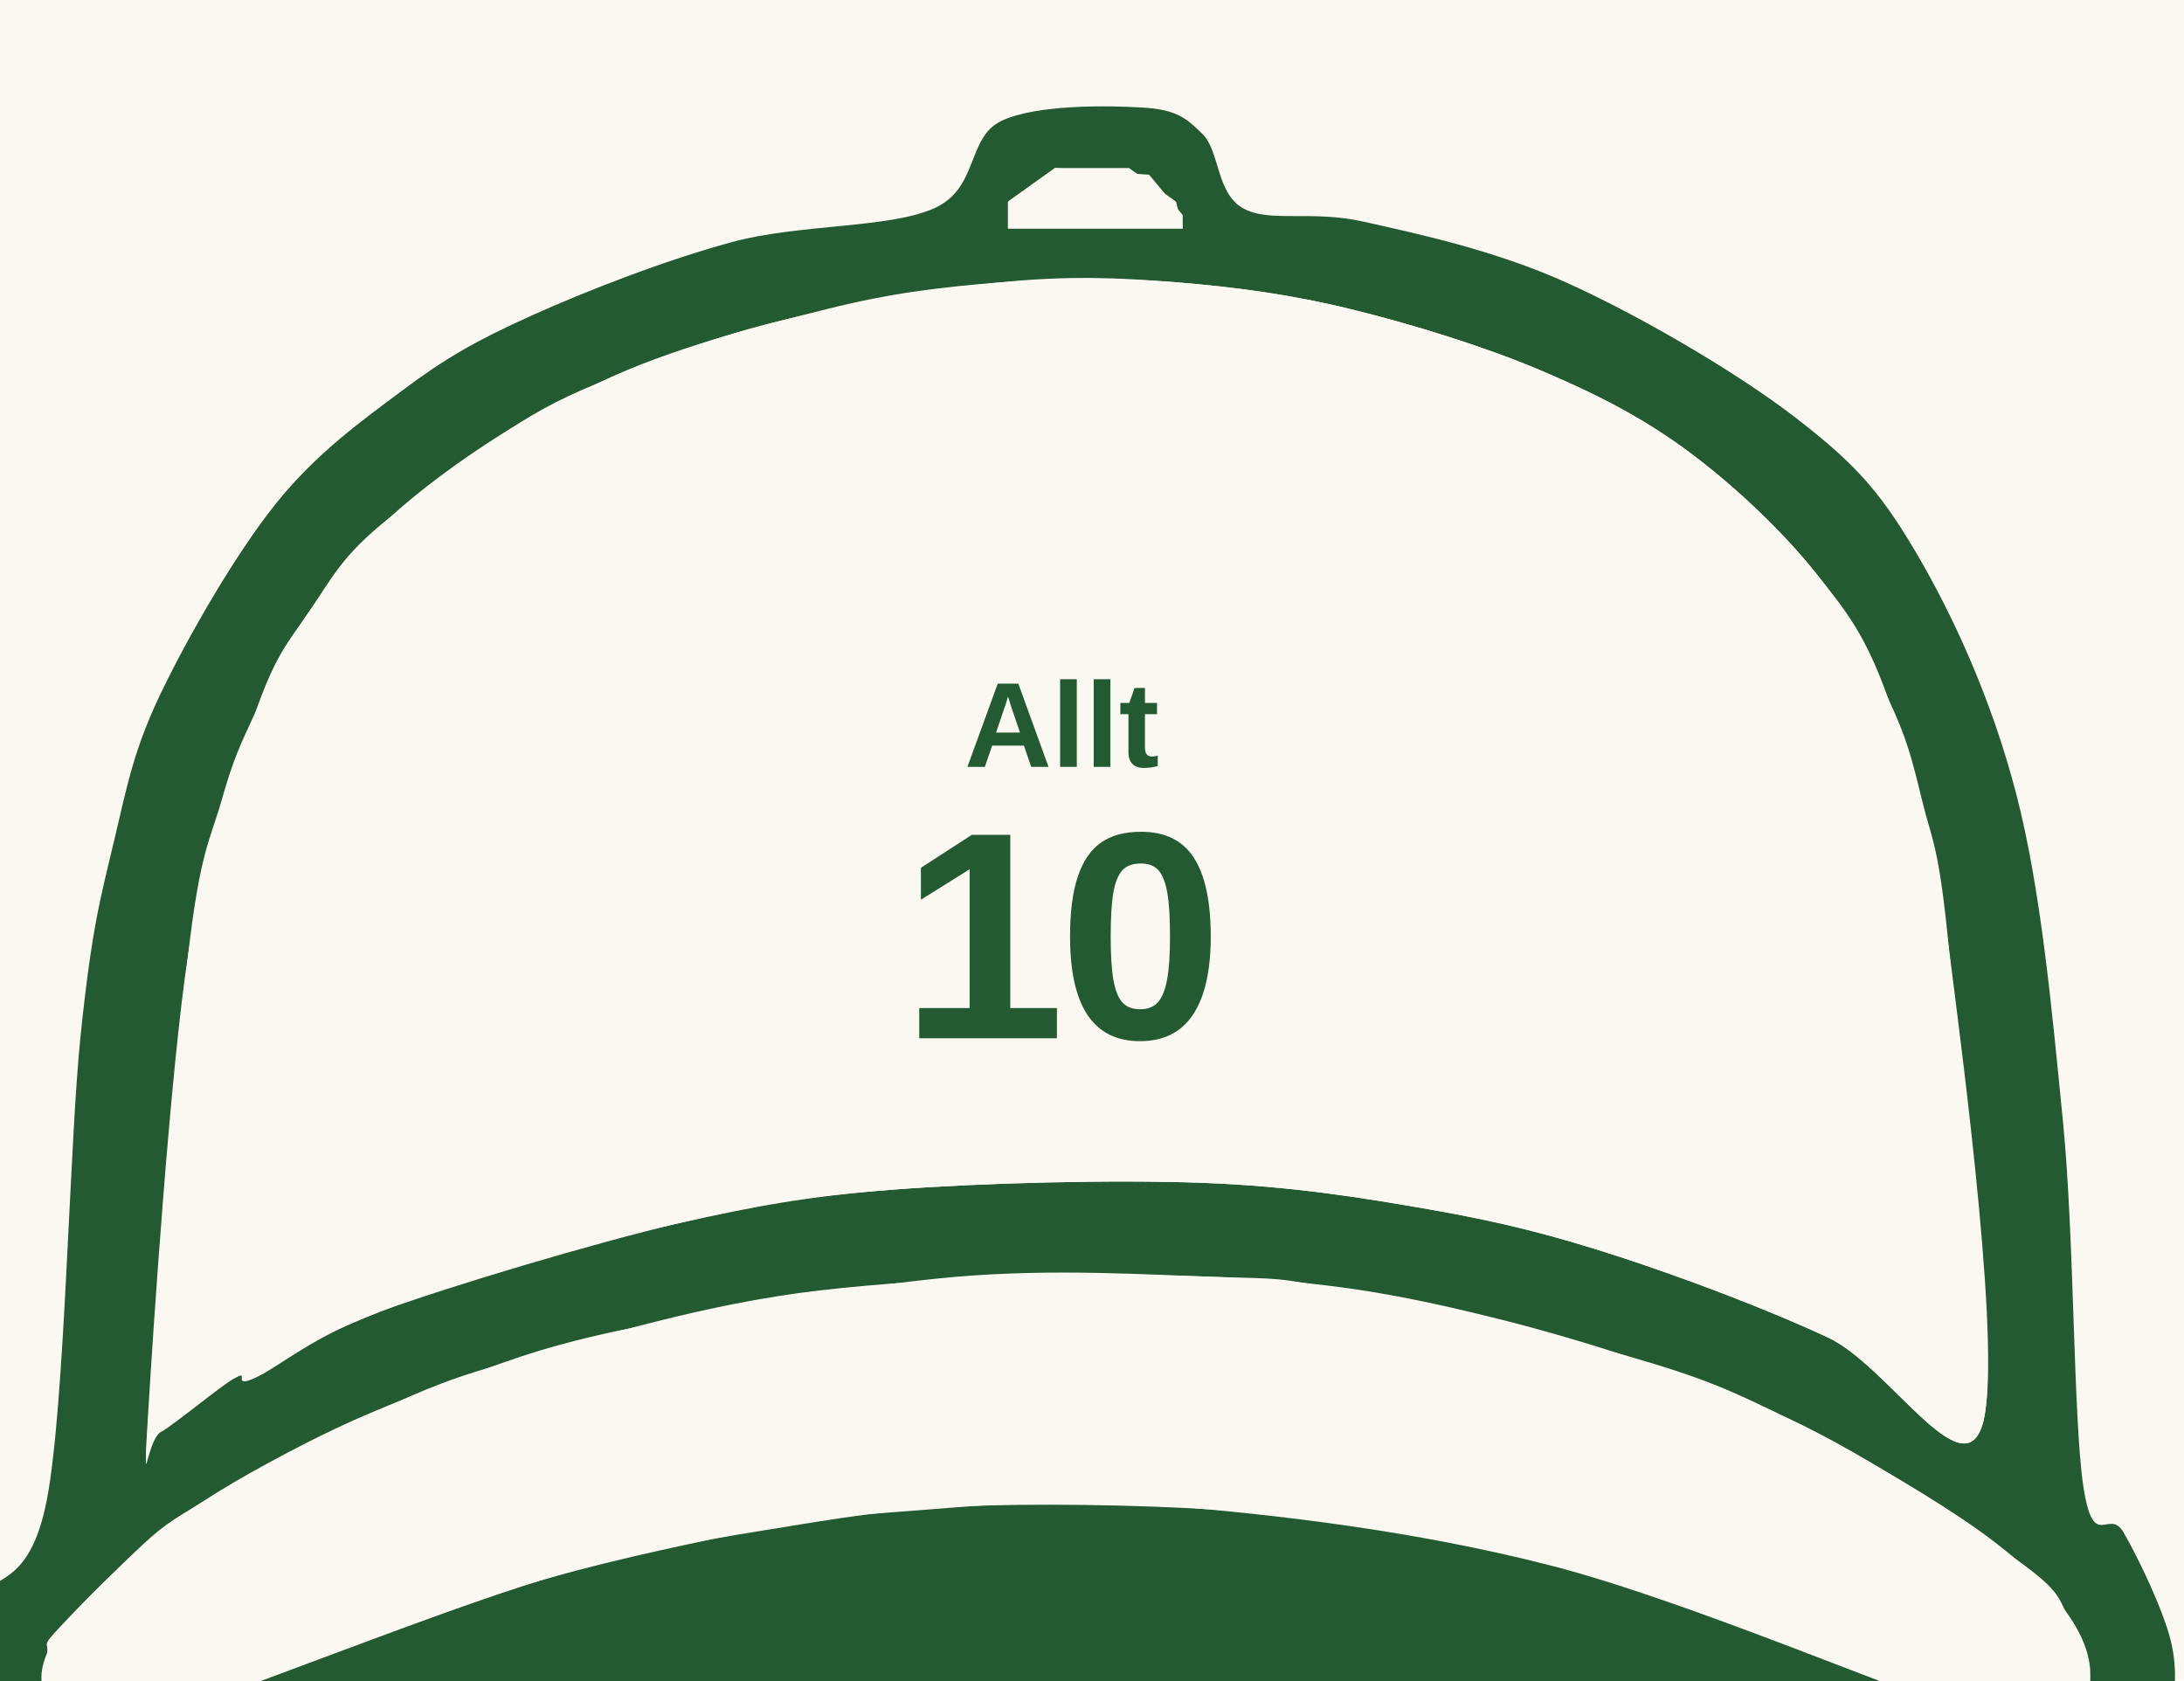
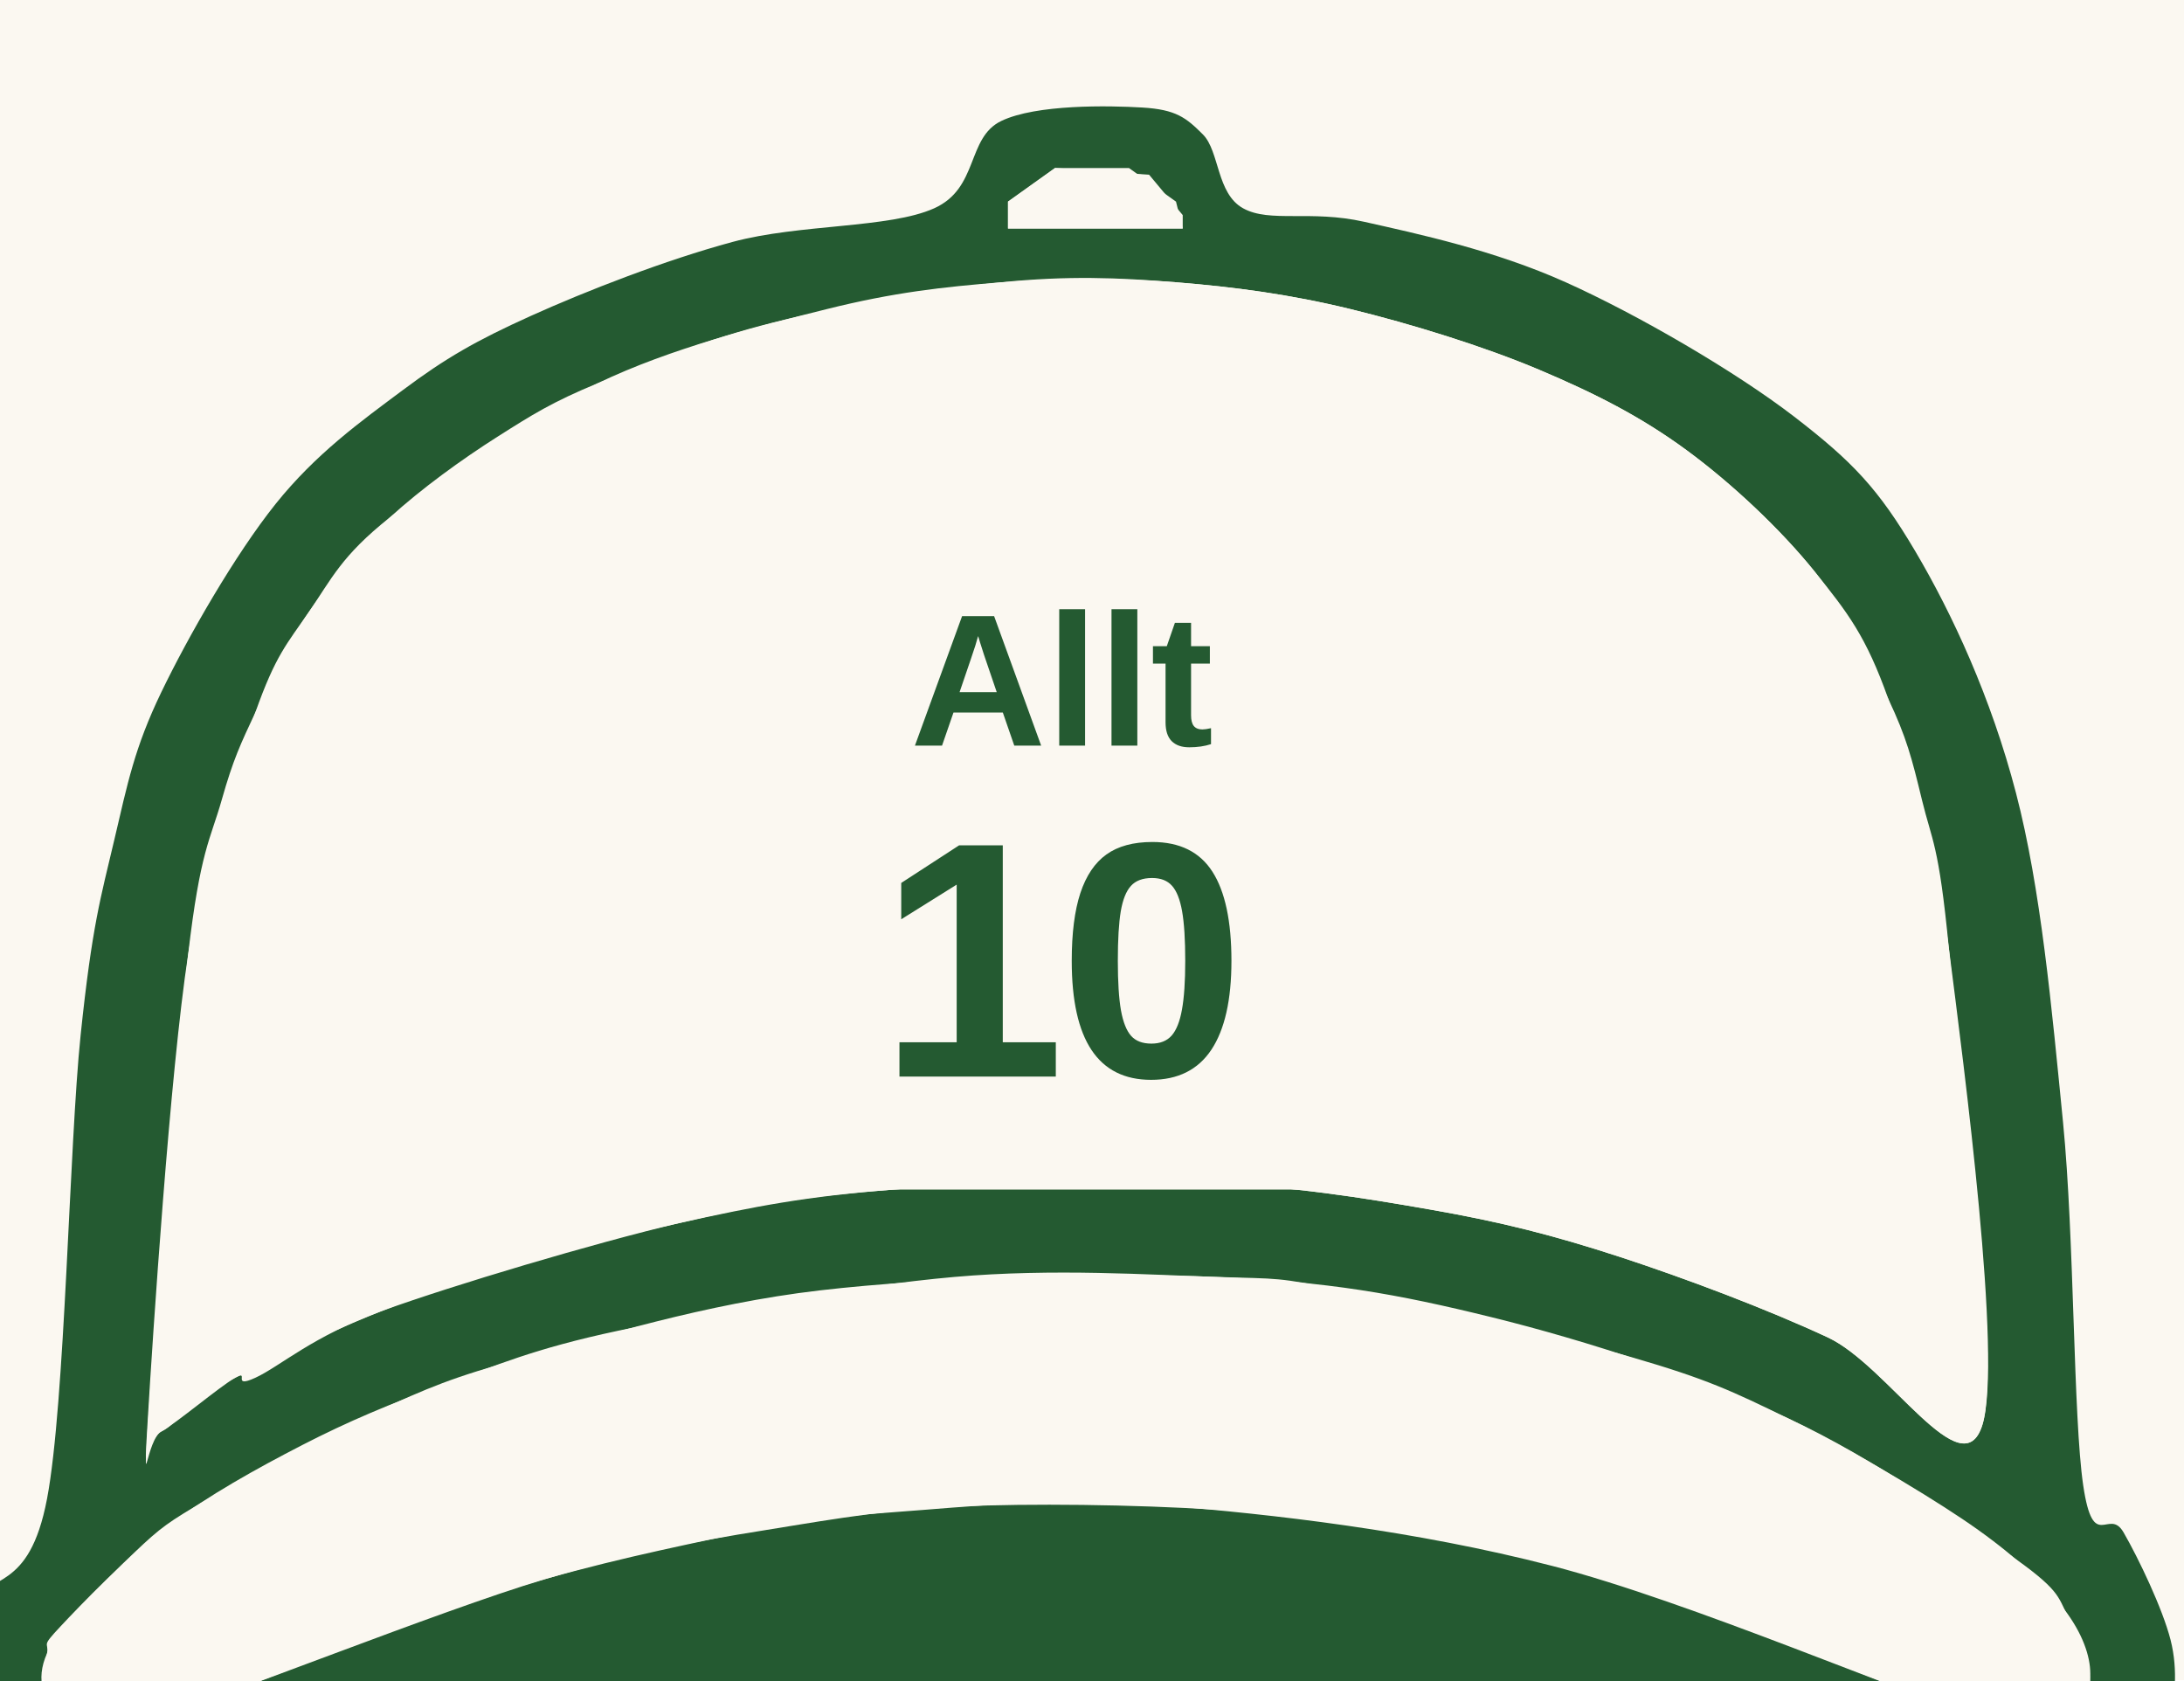
<svg xmlns="http://www.w3.org/2000/svg" viewBox="450 125 325 250" role="img" aria-label="Teskeið - Allt/10 forskoðun">
  <rect x="450" y="125" width="325" height="250" fill="#fbf8f1" />
  <path d="M62 631C61.5 612.2 62 586.8 63 569C64 551.2 65.7 539.3 68 524C70.3 508.7 72.7 494.8 77 477C81.3 459.2 88 435 94 417C100 399 105.7 385.3 113 369C120.3 352.7 128.7 335.5 138 319C147.3 302.5 157.2 286.7 169 270C180.8 253.3 195.5 234.5 209 219C222.5 203.5 236.8 189.3 250 177C263.2 164.7 275 155 288 145C301 135 312.3 126.7 328 117C343.7 107.3 365.2 95.3 382 87C398.8 78.7 410.8 73.5 429 67C447.2 60.5 472.7 52.7 491 48C509.3 43.3 521.7 41.3 539 39C556.3 36.7 576.8 34.7 595 34C613.2 33.3 631.8 34 648 35C664.2 36 676 37.3 692 40C708 42.7 727.5 46.7 744 51C760.5 55.3 777.5 61.2 791 66C804.5 70.8 808.8 72 825 80C841.2 88 870.3 103.3 888 114C905.7 124.7 916.3 132.5 931 144C945.7 155.5 962.8 170.5 976 183C989.2 195.5 998.2 205 1010 219C1021.8 233 1035.5 250.3 1047 267C1058.5 283.7 1070.5 304 1079 319C1087.5 334 1091.2 341.3 1098 357C1104.8 372.7 1113.7 394 1120 413C1126.3 432 1131.7 451.7 1136 471C1140.3 490.3 1143.7 511.3 1146 529C1148.3 546.7 1149.3 559.7 1150 577C1150.7 594.3 1151 613.3 1150 633C1149 652.7 1146.5 676.7 1144 695C1141.5 713.3 1139.8 723.7 1135 743C1130.2 762.3 1121.5 791.8 1115 811C1108.5 830.2 1102.8 842.8 1096 858C1089.2 873.2 1083 886.2 1074 902C1065 917.8 1053.2 937 1042 953C1030.8 969 1019.3 983.7 1007 998C994.7 1012.3 980 1027.3 968 1039C956 1050.7 945.3 1059.5 935 1068C924.7 1076.5 920.5 1080.3 906 1090C891.5 1099.7 866.5 1115.8 848 1126C829.5 1136.2 811.8 1144 795 1151C778.2 1158 764 1163 747 1168C730 1173 711 1177.7 693 1181C675 1184.3 655.7 1186.7 639 1188C622.3 1189.3 610.7 1189.7 593 1189C575.3 1188.3 552 1186.7 533 1184C514 1181.3 496.7 1177.7 479 1173C461.3 1168.3 445.3 1163.2 427 1156C408.7 1148.8 386.3 1138.8 369 1130C351.7 1121.2 337 1112 323 1103C309 1094 299.2 1087.3 285 1076C270.8 1064.7 252.2 1048.7 238 1035C223.8 1021.3 211.3 1007.3 200 994C188.7 980.7 181.2 971.5 170 955C158.8 938.5 143.2 913.3 133 895C122.8 876.7 116.2 862 109 845C101.8 828 95.7 811.2 90 793C84.3 774.8 79 754.5 75 736C71 717.5 68.2 699.5 66 682C63.8 664.5 62.5 649.8 62 631ZM101 596C100.7 611 101 625.5 102 641C103 656.5 104.8 673.8 107 689C109.2 704.2 110.3 713.3 115 732C119.7 750.7 128.7 782.2 135 801C141.3 819.8 146.3 830.5 153 845C159.7 859.5 166.3 873 175 888C183.7 903 195 920.8 205 935C215 949.2 223.5 959.8 235 973C246.5 986.2 263.3 1003.5 274 1014C284.7 1024.5 288.7 1027.7 299 1036C309.3 1044.3 321.3 1054.2 336 1064C350.7 1073.8 370.2 1086 387 1095C403.8 1104 420.7 1111.5 437 1118C453.3 1124.5 468.7 1129.5 485 1134C501.3 1138.5 519 1142.3 535 1145C551 1147.7 565.5 1149.2 581 1150C596.5 1150.8 612.3 1150.8 628 1150C643.7 1149.2 661.8 1146.8 675 1145C688.2 1143.2 693 1142.5 707 1139C721 1135.5 742.3 1129.8 759 1124C775.7 1118.2 791 1111.7 807 1104C823 1096.3 840.2 1087 855 1078C869.8 1069 883 1059.8 896 1050C909 1040.2 920.3 1030.8 933 1019C945.7 1007.2 959.8 992.8 972 979C984.2 965.2 995.3 951 1006 936C1016.7 921 1027.3 904 1036 889C1044.7 874 1051 861.3 1058 846C1065 830.7 1071.7 815.3 1078 797C1084.3 778.7 1091.3 755 1096 736C1100.7 717 1103.5 701.8 1106 683C1108.5 664.2 1110.3 641.8 1111 623C1111.7 604.2 1111.2 588 1110 570C1108.8 552 1106.2 530.2 1104 515C1101.8 499.8 1101 495 1097 479C1093 463 1085.8 436.5 1080 419C1074.2 401.5 1068.8 389 1062 374C1055.2 359 1046.5 342.3 1039 329C1031.5 315.7 1027 308 1017 294C1007 280 991.3 259.3 979 245C966.7 230.7 954.7 219 943 208C931.3 197 921.8 188.8 909 179C896.2 169.2 881.7 158.7 866 149C850.3 139.3 830.2 128.5 815 121C799.8 113.5 787.8 108.8 775 104C762.2 99.2 754.5 96.2 738 92C721.5 87.8 693.3 81.8 676 79C658.7 76.2 650.8 75.5 634 75C617.2 74.5 592.7 74.8 575 76C557.3 77.2 542.7 79.5 528 82C513.3 84.5 501.3 87.2 487 91C472.7 94.8 455.5 100.2 442 105C428.5 109.8 420.2 113.2 406 120C391.8 126.8 374 135.5 357 146C340 156.5 317.8 172.5 304 183C290.2 193.5 284.8 198.7 274 209C263.2 219.3 250.7 231.7 239 245C227.3 258.3 214.7 274.2 204 289C193.3 303.8 183.7 319.2 175 334C166.3 348.8 159.7 361 152 378C144.3 395 135.3 417.3 129 436C122.7 454.7 118.2 470.8 114 490C109.8 509.2 106.2 533.3 104 551C101.8 568.7 101.3 581 101 596ZM444 379C443.5 374.8 443.8 369.2 446 364C448.2 358.8 454.3 362.2 457 348C459.7 333.8 460.3 295.3 462 279C463.7 262.7 465 258.5 467 250C469 241.5 470 236.3 474 228C478 219.7 485 207.5 491 200C497 192.5 503.7 187.7 510 183C516.3 178.3 520.8 175.7 529 172C537.2 168.3 549 163.7 559 161C569 158.3 582.3 159 589 156C595.7 153 593.8 145.5 599 143C604.2 140.5 615 140.7 620 141C625 141.3 626.5 142.5 629 145C631.5 147.5 631 153.8 635 156C639 158.2 645 156.2 653 158C661 159.8 672.3 162.2 683 167C693.7 171.8 708.3 180.3 717 187C725.7 193.7 729.5 197.7 735 207C740.5 216.3 746.3 228.8 750 243C753.7 257.2 755.3 274.8 757 292C758.7 309.2 758.5 335.8 760 346C761.5 356.2 763.8 349.2 766 353C768.2 356.8 771.8 364.3 773 369C774.2 373.7 773.5 378 773 381C772.5 384 771.5 385.3 770 387C768.5 388.7 765 382.7 764 391C763 399.3 764.5 425 764 437C763.5 449 763.2 452.7 761 463C758.8 473.3 755.8 487 751 499C746.2 511 738 525.5 732 535C726 544.5 726.8 544.2 715 556C703.2 567.8 671.7 595.2 661 606C650.3 616.8 654 615.3 651 621C648 626.7 645 633.5 643 640C641 646.5 639.7 649.5 639 660C638.3 670.5 635.8 661.7 639 703C642.2 744.3 654.7 867.8 658 908C661.3 948.2 659.5 935.3 659 944C658.5 952.7 656.7 955.5 655 960C653.3 964.5 651.8 967.3 649 971C646.2 974.7 642.3 979 638 982C633.7 985 629.5 987.7 623 989C616.5 990.3 606.3 991.3 599 990C591.7 988.7 584.3 984.8 579 981C573.7 977.2 570.3 973.3 567 967C563.7 960.7 560.2 952.5 559 943C557.8 933.5 556.5 952 560 910C563.5 868 576.7 731.3 580 691C583.3 650.7 580.8 676.7 580 668C579.2 659.3 577.3 647.2 575 639C572.7 630.8 569 624.5 566 619C563 613.5 568 616.8 557 606C546 595.2 513.5 568.3 500 554C486.5 539.7 481.7 529.3 476 520C470.3 510.7 469 506.2 466 498C463 489.8 460.2 482.2 458 471C455.8 459.8 453.8 444.3 453 431C452.2 417.7 453.7 398 453 391C452.3 384 450.5 391 449 389C447.5 387 444.5 383.2 444 379ZM600 155L600 159L626 159L625 155L618 150L607 150ZM472 336C471.3 347.8 471.8 339 474 338C476.2 337 478.2 333.5 485 330C491.8 326.5 504 320.8 515 317C526 313.2 539.7 309.5 551 307C562.3 304.5 570 303 583 302C596 301 615.7 300.5 629 301C642.3 301.5 652.7 303.2 663 305C673.3 306.8 681.2 308.8 691 312C700.8 315.2 713 319.8 722 324C731 328.2 742 346.7 745 337C748 327.3 742.3 284 740 266C737.7 248 734.3 238.3 731 229C727.7 219.7 725 216.2 720 210C715 203.8 707.8 197 701 192C694.2 187 687.3 183.5 679 180C670.7 176.5 660 173.2 651 171C642 168.8 633.7 167.7 625 167C616.3 166.3 607.7 166.3 599 167C590.3 167.7 583 168.5 573 171C563 173.5 549.8 176.8 539 182C528.2 187.2 515.2 196.3 508 202C500.8 207.7 499.3 211.2 496 216C492.7 220.8 491 222.5 488 231C485 239.5 480.7 249.5 478 267C475.3 284.5 472.7 324.2 472 336ZM457 371C455.2 375 456.5 378.3 459 380C461.5 381.7 461.7 383.8 472 381C482.3 378.2 507 367.5 521 363C535 358.5 545.7 356.2 556 354C566.3 351.8 571.8 350.8 583 350C594.2 349.2 606.7 347.7 623 349C639.3 350.3 660.5 352.7 681 358C701.5 363.3 733.5 377.2 746 381C758.5 384.8 753.5 381.8 756 381C758.5 380.2 760.7 378.5 761 376C761.3 373.5 759.8 369.2 758 366C756.2 362.8 757 362 750 357C743 352 729 342 716 336C703 330 686.2 324.5 672 321C657.8 317.5 647.7 315.7 631 315C614.3 314.3 589.2 315 572 317C554.8 319 539 324 528 327C517 330 513.8 331.5 506 335C498.2 338.5 487 344.5 481 348C475 351.5 474 352.2 470 356C466 359.8 458.8 367 457 371ZM459 399C451.3 403.5 457.3 414.8 459 419C460.7 423.2 466.3 418.8 469 424C471.7 429.2 472.3 442.2 475 450C477.7 457.8 482 466.2 485 471C488 475.8 489.8 476.7 493 479C496.2 481.3 498.3 483.2 504 485C509.7 486.8 518 489.7 527 490C536 490.3 549.7 489.2 558 487C566.3 484.8 571.3 482.2 577 477C582.7 471.8 588 464.7 592 456C596 447.3 598.5 430.7 601 425C603.5 419.3 604.7 422.3 607 422C609.3 421.7 613.2 422.3 615 423C616.8 423.7 616.2 420.7 618 426C619.8 431.3 623.5 448 626 455C628.5 462 629.8 463.8 633 468C636.2 472.2 639 476.5 645 480C651 483.5 661.3 487.3 669 489C676.7 490.7 685 490.2 691 490C697 489.8 699.8 489.5 705 488C710.2 486.5 717.5 483.7 722 481C726.5 478.3 729 475.8 732 472C735 468.2 737.2 466 740 458C742.8 450 745.8 430.5 749 424C752.2 417.5 757.3 423.2 759 419C760.7 414.8 766.7 403.5 759 399C751.3 394.5 729 393.2 713 392C697 390.8 678.5 390.2 663 392C647.5 393.8 630.7 401.2 620 403C609.3 404.8 606.8 404.3 599 403C591.2 401.7 582.5 397 573 395C563.5 393 553.3 391.5 542 391C530.7 390.5 518.8 390.7 505 392C491.2 393.3 466.7 394.5 459 399ZM484 435C483.3 427.8 484.3 417.7 486 413C487.7 408.3 490.3 408.5 494 407C497.7 405.5 499.3 404.7 508 404C516.7 403.3 536.2 402.7 546 403C555.8 403.3 561 404.5 567 406C573 407.5 578.7 409.5 582 412C585.3 414.5 586.5 416.3 587 421C587.5 425.7 587.2 433 585 440C582.8 447 578.3 457.3 574 463C569.7 468.7 564.2 471.5 559 474C553.8 476.5 549.7 477.5 543 478C536.3 478.5 525.7 478.2 519 477C512.3 475.8 507.8 474.5 503 471C498.2 467.5 493.2 462 490 456C486.8 450 484.7 442.2 484 435ZM632 432C631.3 427 631.3 421.3 632 418C632.7 414.7 631 414.3 636 412C641 409.7 651.3 405.5 662 404C672.7 402.5 690.8 402.8 700 403C709.2 403.2 712.2 403.8 717 405C721.8 406.2 726.2 407.8 729 410C731.8 412.2 733.3 413.2 734 418C734.7 422.8 734.8 431.3 733 439C731.2 446.7 727.3 458 723 464C718.7 470 712.2 472.7 707 475C701.8 477.3 698.3 477.7 692 478C685.7 478.3 676 478.5 669 477C662 475.5 655.5 473.8 650 469C644.5 464.2 639 454.2 636 448C633 441.8 632.7 437 632 432ZM563 538L567 545L583 552L615 554L632 549L644 542L657 529L660 521L658 517L651 516L636 532L614 541L588 540L571 532L566 533Z" fill="#245a31" fill-rule="evenodd" />
  <path d="M600 159L600 155L607 150L621 151L626 157L626 159ZM472 337C472.7 325.2 476.2 282.5 478 267C479.8 251.5 481.3 250 483 244C484.7 238 485.8 235.7 488 231C490.2 226.3 492.7 220.8 496 216C499.3 211.2 503.3 206.3 508 202C512.7 197.7 518.8 193.3 524 190C529.2 186.7 532.2 184.8 539 182C545.8 179.2 555 175.5 565 173C575 170.5 589 168 599 167C609 166 616.3 166.3 625 167C633.7 167.7 642 168.8 651 171C660 173.2 670.7 176.5 679 180C687.3 183.5 694.2 187 701 192C707.8 197 715 203.8 720 210C725 216.2 728.3 223.3 731 229C733.7 234.7 734.5 237.8 736 244C737.5 250.2 738.5 250.5 740 266C741.5 281.5 748 327.3 745 337C742 346.7 731 328.2 722 324C713 319.8 700.8 315.2 691 312C681.2 308.8 673.3 306.8 663 305C652.7 303.2 642.3 301.5 629 301C615.7 300.5 596 301 583 302C570 303 563.7 304 551 307C538.3 310 517.5 316.2 507 320C496.5 323.8 491.7 328.3 488 330C484.3 331.7 487.3 328.7 485 330C482.7 331.3 476.2 336.8 474 338C471.8 339.2 471.3 348.8 472 337ZM457 378C456.3 376.3 456.7 372.8 457 371C457.3 369.2 456 370.2 459 367C462 363.8 469 356.5 475 352C481 347.5 488.2 343.5 495 340C501.8 336.5 508.2 333.8 516 331C523.8 328.2 529.3 325.7 542 323C554.7 320.3 577.2 316.3 592 315C606.8 313.7 621.3 314.7 631 315C640.7 315.3 639.7 315 650 317C660.3 319 682 323.8 693 327C704 330.2 707.8 332 716 336C724.2 340 735.3 346.5 742 351C748.7 355.5 752.8 359.3 756 363C759.2 366.7 760.7 370.2 761 373C761.3 375.8 760.5 378.7 758 380C755.5 381.3 755.5 383.7 746 381C736.5 378.3 713.8 368.3 701 364C688.2 359.7 679.8 357.3 669 355C658.2 352.7 648 351 636 350C624 349 608.3 348.7 597 349C585.7 349.3 579 350.2 568 352C557 353.8 547 355.2 531 360C515 364.8 483.7 377.5 472 381C460.3 384.5 463.5 381.5 461 381C458.5 380.5 457.7 379.7 457 378ZM459 419C457.7 415.2 458.7 402.5 459 399C459.3 395.5 451 399.3 461 398C471 396.7 502.2 391.8 519 391C535.8 390.2 548.7 391 562 393C575.3 395 589.3 401.3 599 403C608.7 404.7 611.5 404.5 620 403C628.5 401.5 640.8 396 650 394C659.2 392 664.5 391.3 675 391C685.5 390.7 699 390.7 713 392C727 393.3 751.3 394.5 759 399C766.7 403.5 760.7 414.8 759 419C757.3 423.2 752.2 417.5 749 424C745.8 430.5 742.8 450 740 458C737.2 466 735 468.2 732 472C729 475.8 725 478.8 722 481C719 483.2 719.2 483.5 714 485C708.8 486.5 697.2 489.2 691 490C684.8 490.8 682.2 490.5 677 490C671.8 489.5 666 489.2 660 487C654 484.8 645.5 480.2 641 477C636.5 473.8 635.5 471.7 633 468C630.5 464.3 628.5 462 626 455C623.5 448 620.3 431.5 618 426C615.7 420.5 613.8 422.7 612 422C610.2 421.3 608.8 421.5 607 422C605.2 422.5 603 420.7 601 425C599 429.3 597 441.8 595 448C593 454.2 591.2 458 589 462C586.8 466 585.2 468.7 582 472C578.8 475.3 574 479.5 570 482C566 484.5 562.5 485.7 558 487C553.5 488.3 548.2 489.5 543 490C537.8 490.5 532.5 490.5 527 490C521.5 489.5 515.2 488.5 510 487C504.8 485.5 500.2 483.7 496 481C491.8 478.3 487.7 474 485 471C482.3 468 481.8 467 480 463C478.2 459 475.5 452.8 474 447C472.5 441.2 472.2 432.2 471 428C469.8 423.8 469 423.5 467 422C465 420.5 460.3 422.8 459 419ZM484 418C483 422.3 483 428.7 484 435C485 441.3 488.2 451.2 490 456C491.8 460.8 492.8 461.5 495 464C497.2 466.5 499 468.8 503 471C507 473.2 512.3 475.8 519 477C525.7 478.2 536.3 478.5 543 478C549.7 477.5 554.8 475.5 559 474C563.2 472.5 565 471.5 568 469C571 466.5 574.7 462.3 577 459C579.3 455.7 580.3 453.7 582 449C583.7 444.3 586.2 435.7 587 431C587.8 426.3 587.8 424.2 587 421C586.2 417.8 584 414.2 582 412C580 409.8 579.3 409.3 575 408C570.7 406.7 565.7 404.8 556 404C546.3 403.2 526.2 402.8 517 403C507.8 403.2 505.5 404 501 405C496.5 406 492.8 406.8 490 409C487.2 411.2 485 413.7 484 418ZM632 418C631 422.5 631.5 430.3 633 437C634.5 443.7 638.2 452.7 641 458C643.8 463.3 645.3 465.8 650 469C654.7 472.2 662 475.5 669 477C676 478.5 685.7 478.3 692 478C698.3 477.7 703.2 476.2 707 475C710.8 473.8 712 473.3 715 471C718 468.7 722.7 464 725 461C727.3 458 727.5 457.5 729 453C730.5 448.5 733.2 439.8 734 434C734.8 428.2 734.3 421.5 734 418C733.7 414.5 733.7 414.8 732 413C730.3 411.2 727.5 408.5 724 407C720.5 405.5 719.8 404.7 711 404C702.2 403.3 680.3 402.8 671 403C661.7 403.2 660.3 403.8 655 405C649.7 406.2 642.8 407.8 639 410C635.2 412.2 633 413.5 632 418ZM563 540L564 535L571 532L588 540L614 541L627 537L636 532L651 516L658 517L660 521L657 529L644 542L632 549L615 554L592 554L583 552L567 545Z" fill="#fbf8f1" fill-rule="evenodd" />
-   <rect x="514" y="224" width="188" height="66" fill="#fbf8f1" />
-   <text x="608" y="234" text-anchor="middle" dominant-baseline="middle" font-family="Arial Black, Arial, Helvetica, sans-serif" font-weight="900" font-size="18" fill="#245a31">Allt</text>
-   <text x="608" y="267" text-anchor="middle" dominant-baseline="middle" font-family="Arial Black, Arial, Helvetica, sans-serif" font-weight="900" font-size="44" fill="#245a31" letter-spacing="-1">10</text>
+   <rect x="514" y="210" width="188" height="92" fill="#fbf8f1" />
+   <text x="608" y="228" text-anchor="middle" dominant-baseline="middle" font-family="Arial Black, Arial, Helvetica, sans-serif" font-weight="900" font-size="28" fill="#245a31">Allt</text>
+   <text x="608" y="271" text-anchor="middle" dominant-baseline="middle" font-family="Arial Black, Arial, Helvetica, sans-serif" font-weight="900" font-size="50" fill="#245a31" letter-spacing="-1">10</text>
</svg>
